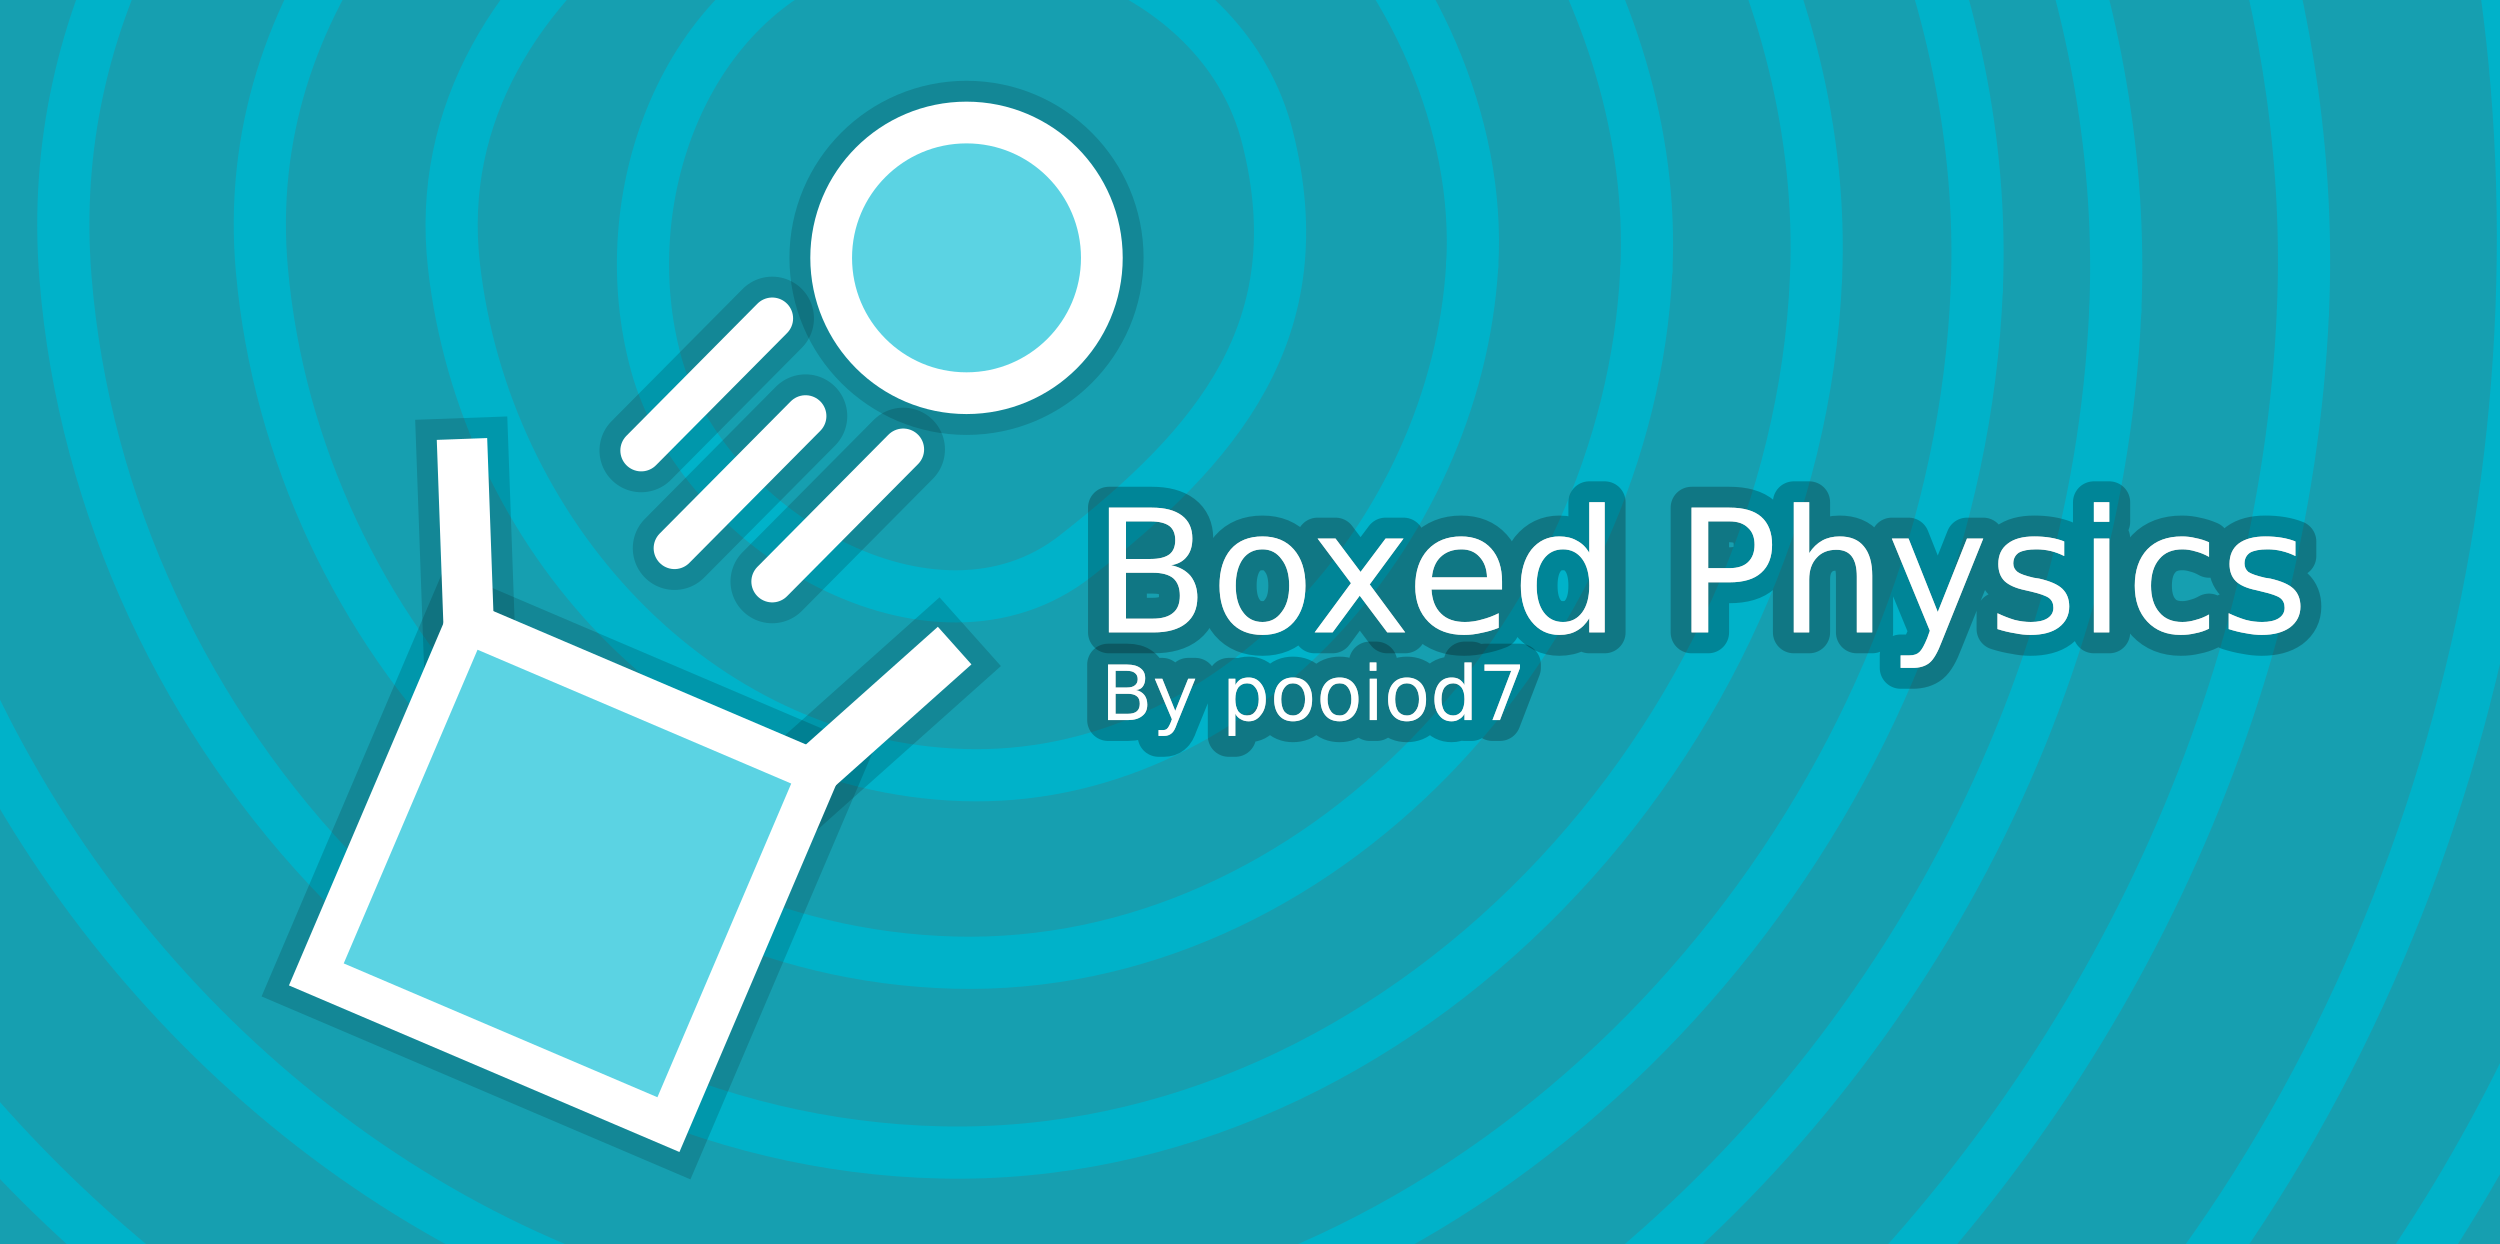
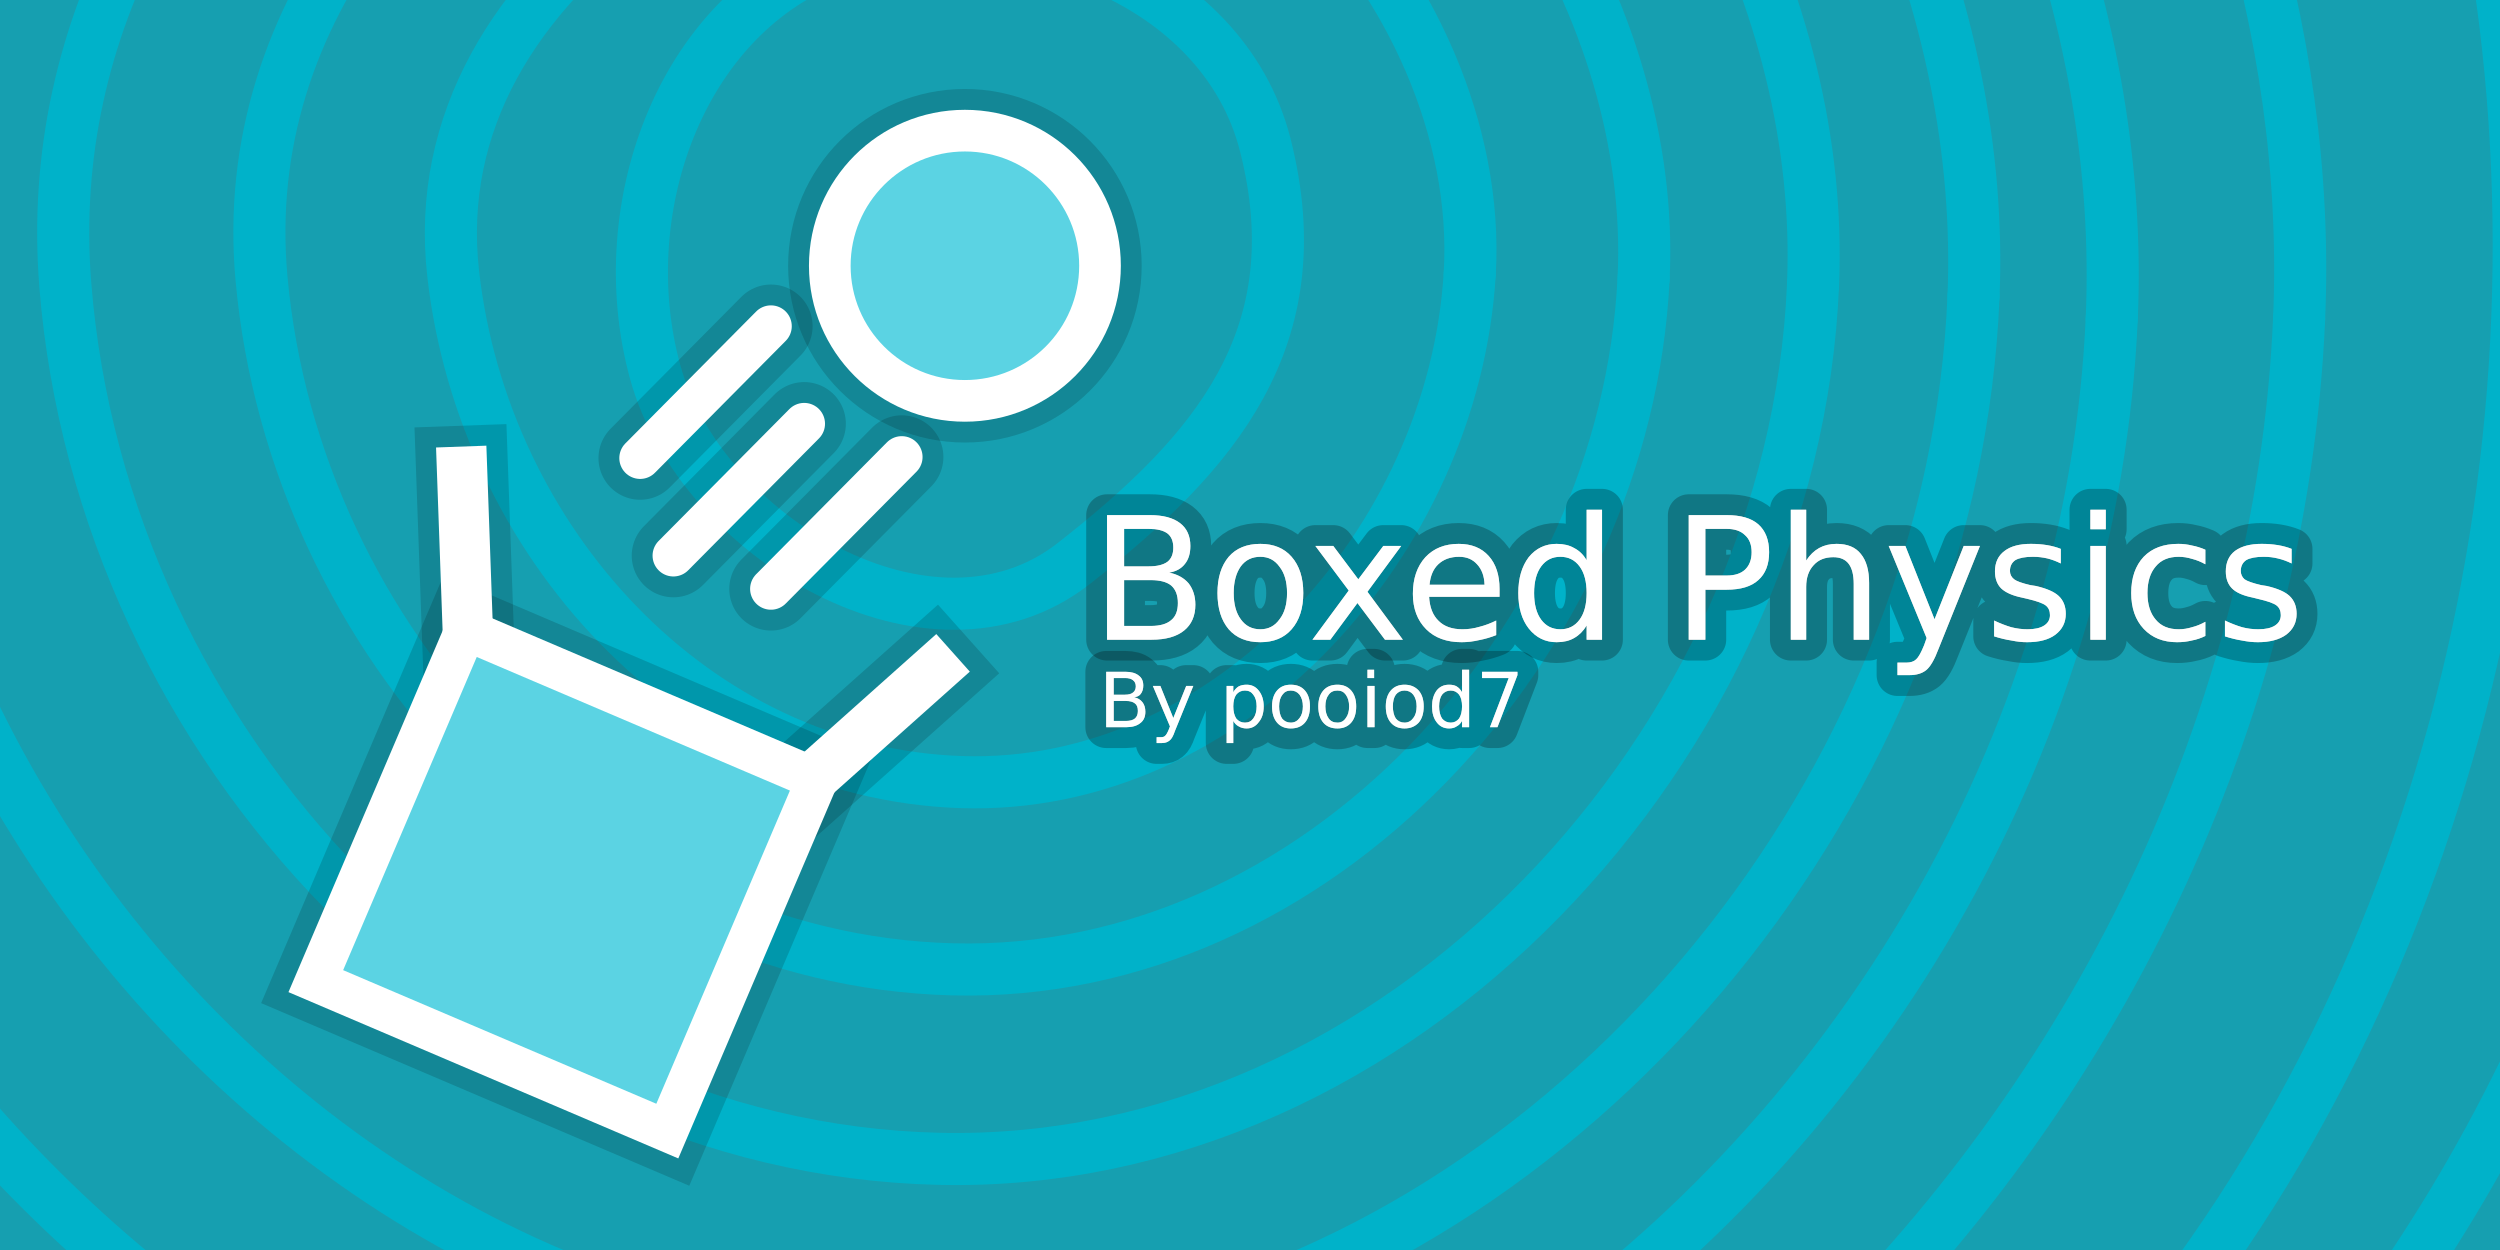
- <svg xmlns="http://www.w3.org/2000/svg" version="1.1" viewBox="16 40 599 298" width="599" height="298">
+ <svg xmlns="http://www.w3.org/2000/svg" version="1.1" viewBox="16 38 600 300" width="600" height="300">
  <g transform="translate(-4.35297,8.3288)">
    <g data-paper-data="{&quot;isPaintingLayer&quot;:true}" fill-rule="nonzero" stroke-miterlimit="10" stroke-dasharray="" stroke-dashoffset="0" style="mix-blend-mode: normal">
-       <path d="M20,330v-300h600v300z" fill="#169fb0" stroke="none" stroke-width="1" stroke-linecap="butt" stroke-linejoin="miter" />
+       <path d="M576.898,325.178l-4.2,-2.6l0.6,-0.8l3.5,0.7l-2.2,-2.9l0.5,-0.8l4.2,2.6l-0.4,0.5l-3.6,-2.2l2.2,2.8l-0.4,0.6l-3.5,-0.7l3.7,2.2zM579.498,317.379l-0.3,0.5c-0.267,0.467 -0.4,0.8 -0.4,1c0,0.2 0.133,0.367 0.4,0.5c0.133,0.133 0.3,0.167 0.5,0.1c0.2,-0.067 0.367,-0.2 0.5,-0.4c0.133,-0.267 0.167,-0.533 0.1,-0.8c-0.067,-0.333 -0.267,-0.6 -0.6,-0.8zM579.598,316.779l1.8,1.1l-0.4,0.5l-0.4,-0.3c0.067,0.2 0.1,0.433 0.1,0.7c0,0.2 -0.1,0.433 -0.3,0.7c-0.2,0.333 -0.433,0.533 -0.7,0.6c-0.333,0.067 -0.633,0 -0.9,-0.2c-0.333,-0.2 -0.533,-0.467 -0.6,-0.8c0,-0.333 0.133,-0.733 0.4,-1.2l0.5,-0.7l-0.1,-0.1c-0.2,-0.133 -0.433,-0.167 -0.7,-0.1c-0.2,0.067 -0.4,0.233 -0.6,0.5c-0.133,0.2 -0.2,0.4 -0.2,0.6c-0.067,0.2 -0.133,0.4 -0.2,0.6l-0.4,-0.3c0,-0.2 0.033,-0.4 0.1,-0.6c0.133,-0.2 0.233,-0.4 0.3,-0.6c0.267,-0.467 0.6,-0.733 1,-0.8c0.4,-0.067 0.833,0.067 1.3,0.4zM580.598,313.078l-1.6,-1.1l0.3,-0.5l4.3,2.7l-0.3,0.6l-0.5,-0.3c0.133,0.2 0.2,0.4 0.2,0.6c0,0.267 -0.067,0.5 -0.2,0.7c-0.267,0.4 -0.633,0.6 -1.1,0.6c-0.4,0.067 -0.867,-0.033 -1.4,-0.3c-0.467,-0.333 -0.8,-0.7 -1,-1.1c-0.133,-0.467 -0.067,-0.867 0.2,-1.2c0.133,-0.267 0.3,-0.433 0.5,-0.5c0.2,-0.133 0.4,-0.2 0.6,-0.2zM580.598,315.479c0.4,0.267 0.767,0.4 1.1,0.4c0.267,-0.067 0.5,-0.233 0.7,-0.5c0.2,-0.267 0.233,-0.533 0.1,-0.8c-0.133,-0.333 -0.4,-0.6 -0.8,-0.8c-0.333,-0.267 -0.667,-0.367 -1,-0.3c-0.333,0 -0.567,0.133 -0.7,0.4c-0.2,0.267 -0.233,0.533 -0.1,0.8c0.133,0.333 0.367,0.6 0.7,0.8zM584.298,309.479l0.2,0.1l-1.5,2.4c0.4,0.2 0.733,0.267 1,0.2c0.333,-0.133 0.6,-0.367 0.8,-0.7c0.133,-0.2 0.233,-0.4 0.3,-0.6c0.067,-0.2 0.1,-0.433 0.1,-0.7l0.5,0.3c0,0.267 -0.067,0.5 -0.2,0.7c-0.067,0.2 -0.167,0.4 -0.3,0.6c-0.267,0.533 -0.633,0.867 -1.1,1c-0.533,0.067 -1.033,-0.033 -1.5,-0.3c-0.533,-0.333 -0.867,-0.733 -1,-1.2c-0.067,-0.467 0.033,-0.933 0.3,-1.4c0.267,-0.4 0.6,-0.667 1,-0.8c0.467,-0.067 0.933,0.067 1.4,0.4zM582.598,311.678l1.2,-1.8c-0.267,-0.2 -0.533,-0.267 -0.8,-0.2c-0.267,0.067 -0.5,0.2 -0.7,0.4c-0.133,0.333 -0.2,0.633 -0.2,0.9c0.067,0.267 0.233,0.5 0.5,0.7zM587.898,307.279l-3.6,-1.1l0.3,-0.5l2.8,0.9l-2,-2.2l0.4,-0.6l2.8,0.9l-2,-2.2l0.3,-0.5l2.6,2.8l-0.4,0.6l-2.9,-0.9l2.1,2.2zM590.498,303.178l-3.1,-2l0.3,-0.5l3.1,2zM586.798,300.879l-0.6,-0.4l0.3,-0.6l0.6,0.4zM587.498,299.178l0.3,-0.5l0.9,0.5l0.7,-1.1l0.4,0.3l-0.7,1.1l1.7,1c0.267,0.133 0.467,0.2 0.6,0.2c0.067,0 0.167,-0.1 0.3,-0.3l0.4,-0.6l0.4,0.3l-0.3,0.5c-0.267,0.4 -0.533,0.633 -0.8,0.7c-0.2,0.067 -0.5,-0.033 -0.9,-0.3l-1.7,-1l-0.2,0.3l-0.4,-0.2l0.2,-0.4zM592.598,295.678l1.9,1.2l-0.3,0.5l-1.9,-1.2c-0.267,-0.2 -0.5,-0.267 -0.7,-0.2c-0.267,0 -0.467,0.133 -0.6,0.4c-0.133,0.267 -0.167,0.533 -0.1,0.8c0.067,0.267 0.267,0.5 0.6,0.7l1.7,1.1l-0.3,0.5l-4.3,-2.7l0.3,-0.5l1.7,1c-0.133,-0.2 -0.2,-0.433 -0.2,-0.7c0,-0.2 0.067,-0.4 0.2,-0.6c0.267,-0.4 0.567,-0.6 0.9,-0.6c0.333,-0.067 0.7,0.033 1.1,0.3zM593.398,290.379l-0.4,0.7l1.5,1l0.5,-0.7c0.133,-0.267 0.167,-0.5 0.1,-0.7c0,-0.267 -0.133,-0.467 -0.4,-0.6c-0.267,-0.133 -0.5,-0.167 -0.7,-0.1c-0.2,0 -0.4,0.133 -0.6,0.4zM596.298,293.979l-4.1,-2.6l0.7,-1.3c0.333,-0.467 0.667,-0.733 1,-0.8c0.4,-0.133 0.8,-0.067 1.2,0.2c0.4,0.267 0.633,0.567 0.7,0.9c0.067,0.4 -0.067,0.833 -0.4,1.3l-0.4,0.7l1.7,1.1zM598.298,286.979l0.2,0.2l-1.5,2.3c0.4,0.2 0.733,0.267 1,0.2c0.333,-0.067 0.6,-0.267 0.8,-0.6c0.133,-0.2 0.233,-0.4 0.3,-0.6c0.067,-0.267 0.1,-0.5 0.1,-0.7l0.5,0.3c0,0.2 -0.067,0.433 -0.2,0.7c-0.067,0.2 -0.167,0.4 -0.3,0.6c-0.267,0.467 -0.633,0.767 -1.1,0.9c-0.533,0.133 -1.033,0.033 -1.5,-0.3c-0.533,-0.333 -0.867,-0.733 -1,-1.2c-0.067,-0.467 0.033,-0.933 0.3,-1.4c0.267,-0.4 0.6,-0.633 1,-0.7c0.467,-0.067 0.933,0.033 1.4,0.3zM596.598,289.279l1.2,-1.9c-0.267,-0.133 -0.533,-0.2 -0.8,-0.2c-0.267,0.067 -0.5,0.233 -0.7,0.5c-0.133,0.267 -0.2,0.533 -0.2,0.8c0.067,0.267 0.233,0.533 0.5,0.8zM600.198,283.379l1.9,1.2l-0.3,0.5l-1.9,-1.1c-0.267,-0.2 -0.533,-0.3 -0.8,-0.3c-0.2,0.067 -0.367,0.2 -0.5,0.4c-0.2,0.267 -0.267,0.533 -0.2,0.8c0.133,0.267 0.333,0.5 0.6,0.7l1.8,1.1l-0.3,0.5l-3.2,-1.9l0.4,-0.5l0.4,0.3c-0.067,-0.267 -0.1,-0.5 -0.1,-0.7c0,-0.267 0.067,-0.5 0.2,-0.7c0.2,-0.333 0.5,-0.533 0.9,-0.6c0.333,-0.067 0.7,0.033 1.1,0.3zM602.398,280.479c-0.333,-0.2 -0.667,-0.3 -1,-0.3c-0.267,0.067 -0.5,0.233 -0.7,0.5c-0.2,0.267 -0.233,0.533 -0.1,0.8c0.133,0.267 0.367,0.533 0.7,0.8c0.4,0.2 0.733,0.3 1,0.3c0.333,0 0.567,-0.167 0.7,-0.5c0.2,-0.267 0.233,-0.533 0.1,-0.8c-0.067,-0.267 -0.3,-0.533 -0.7,-0.8zM601.198,279.078l2.7,1.7c0.533,0.333 0.867,0.7 1,1.1c0.133,0.4 0.033,0.833 -0.3,1.3c-0.067,0.2 -0.167,0.367 -0.3,0.5c-0.133,0.133 -0.3,0.267 -0.5,0.4l-0.5,-0.3c0.2,-0.133 0.367,-0.267 0.5,-0.4c0.133,-0.067 0.233,-0.2 0.3,-0.4c0.267,-0.333 0.367,-0.633 0.3,-0.9c-0.133,-0.267 -0.367,-0.5 -0.7,-0.7l-0.2,-0.2c0.067,0.2 0.1,0.433 0.1,0.7c0,0.2 -0.067,0.4 -0.2,0.6c-0.267,0.4 -0.6,0.633 -1,0.7c-0.467,0.067 -0.933,-0.067 -1.4,-0.4c-0.467,-0.267 -0.8,-0.633 -1,-1.1c-0.133,-0.4 -0.067,-0.8 0.2,-1.2c0.133,-0.2 0.3,-0.367 0.5,-0.5c0.2,-0.067 0.433,-0.1 0.7,-0.1l-0.5,-0.3zM604.998,279.979l-3.2,-2l0.4,-0.5l3.1,2zM601.298,277.678l-0.7,-0.4l0.4,-0.6l0.6,0.5zM605.698,274.578l1.9,1.2l-0.3,0.5l-1.9,-1.2c-0.267,-0.2 -0.5,-0.267 -0.7,-0.2c-0.267,0 -0.467,0.133 -0.6,0.4c-0.133,0.267 -0.167,0.533 -0.1,0.8c0.067,0.267 0.233,0.5 0.5,0.7l1.8,1.1l-0.3,0.5l-3.1,-2l0.3,-0.5l0.5,0.3c-0.133,-0.2 -0.2,-0.433 -0.2,-0.7c0,-0.2 0.067,-0.4 0.2,-0.6c0.267,-0.4 0.567,-0.6 0.9,-0.6c0.333,-0.067 0.7,0.033 1.1,0.3zM607.298,270.678c-0.2,-0.267 -0.3,-0.5 -0.3,-0.7c0,-0.267 0.1,-0.533 0.3,-0.8c0.2,-0.333 0.467,-0.5 0.8,-0.5c0.333,-0.067 0.7,0.033 1.1,0.3l1.9,1.2l-0.3,0.5l-1.9,-1.1c-0.267,-0.2 -0.533,-0.3 -0.8,-0.3c-0.2,0 -0.367,0.1 -0.5,0.3c-0.133,0.267 -0.167,0.533 -0.1,0.8c0.067,0.267 0.267,0.5 0.6,0.7l1.7,1.1l-0.3,0.5l-1.9,-1.1c-0.267,-0.2 -0.5,-0.3 -0.7,-0.3c-0.2,0 -0.367,0.133 -0.5,0.4c-0.2,0.267 -0.267,0.533 -0.2,0.8c0.067,0.267 0.267,0.467 0.6,0.6l1.8,1.1l-0.4,0.6l-3.1,-2l0.3,-0.5l0.5,0.3c-0.067,-0.267 -0.1,-0.5 -0.1,-0.7c0,-0.2 0.067,-0.433 0.2,-0.7c0.133,-0.2 0.3,-0.333 0.5,-0.4c0.267,-0.133 0.533,-0.167 0.8,-0.1zM609.698,266.178c-0.133,0.333 -0.167,0.633 -0.1,0.9c0.133,0.267 0.4,0.533 0.8,0.8c0.333,0.2 0.667,0.3 1,0.3c0.333,0 0.567,-0.167 0.7,-0.5c0.2,-0.267 0.233,-0.533 0.1,-0.8c-0.133,-0.267 -0.367,-0.533 -0.7,-0.8c-0.4,-0.2 -0.733,-0.3 -1,-0.3c-0.333,0 -0.6,0.133 -0.8,0.4zM609.298,265.979c0.267,-0.467 0.633,-0.733 1.1,-0.8c0.467,-0.067 0.933,0.067 1.4,0.4c0.533,0.267 0.867,0.633 1,1.1c0.133,0.4 0.067,0.833 -0.2,1.3c-0.333,0.467 -0.7,0.733 -1.1,0.8c-0.467,0.067 -0.967,-0.067 -1.5,-0.4c-0.467,-0.333 -0.767,-0.7 -0.9,-1.1c-0.133,-0.467 -0.067,-0.9 0.2,-1.3zM612.498,261.979l-1.6,-1.1l0.3,-0.5l4.3,2.7l-0.3,0.5l-0.5,-0.3c0.133,0.267 0.2,0.5 0.2,0.7c0,0.2 -0.067,0.433 -0.2,0.7c-0.267,0.333 -0.633,0.533 -1.1,0.6c-0.4,0.067 -0.867,-0.067 -1.4,-0.4c-0.467,-0.267 -0.8,-0.633 -1,-1.1c-0.133,-0.4 -0.067,-0.8 0.2,-1.2c0.133,-0.2 0.3,-0.367 0.5,-0.5c0.2,-0.067 0.4,-0.1 0.6,-0.1zM612.498,264.379c0.4,0.267 0.767,0.367 1.1,0.3c0.267,0 0.5,-0.133 0.7,-0.4c0.2,-0.267 0.233,-0.567 0.1,-0.9c-0.133,-0.267 -0.4,-0.5 -0.8,-0.7c-0.333,-0.267 -0.667,-0.4 -1,-0.4c-0.333,0.067 -0.567,0.233 -0.7,0.5c-0.2,0.267 -0.233,0.533 -0.1,0.8c0.133,0.333 0.367,0.6 0.7,0.8z" fill="#00abc1" stroke="none" stroke-width="1" stroke-linecap="butt" stroke-linejoin="miter" />
+       <path d="M20,330v-300h600v300z" fill="#169fb0" stroke="#169fb0" stroke-width="5" stroke-linecap="butt" stroke-linejoin="miter" />
      <path d="M616.944,5.684c24.044,123.875 -7.289,258.313 -86.784,352.159" data-paper-data="{&quot;index&quot;:null}" fill="none" stroke="#00b2c9" stroke-width="12.5" stroke-linecap="round" stroke-linejoin="miter" />
      <path d="M625.864,287.329c-10.388,21.289 -22.624,41.496 -36.464,60.502" data-paper-data="{&quot;index&quot;:null}" fill="none" stroke="#00b2c9" stroke-width="12.5" stroke-linecap="round" stroke-linejoin="miter" />
      <path d="M527.17,106.09c-4.289,98.094 -58.518,191.499 -136.932,246.67" fill="none" stroke="#00b2c9" stroke-width="12.5" stroke-linecap="round" stroke-linejoin="miter" />
      <path d="M52.027,335.115c-14.943,-12.385 -28.811,-26.164 -41.424,-41.098" fill="none" stroke="#00b2c9" stroke-width="12.5" stroke-linecap="round" stroke-linejoin="miter" />
      <path d="M509.438,-0.141c12.806,34.304 19.294,70.504 17.733,106.231" fill="none" stroke="#00b2c9" stroke-width="12.5" stroke-linecap="round" stroke-linejoin="miter" />
      <path d="M493.999,100.74c-4.586,112.849 -87.289,218.261 -193.407,246.362" fill="none" stroke="#00b2c9" stroke-width="12.5" stroke-linecap="round" stroke-linejoin="miter" />
      <path d="M203.163,350.506c-84.362,-15.588 -155.428,-76.537 -191.555,-155.018" fill="none" stroke="#00b2c9" stroke-width="12.5" stroke-linecap="round" stroke-linejoin="miter" />
      <path d="M473.68,-2.079c14.233,32.738 21.735,67.992 20.319,102.818" fill="none" stroke="#00b2c9" stroke-width="12.5" stroke-linecap="round" stroke-linejoin="miter" />
      <path d="M455.479,98.064c-4.672,110.382 -99.344,212.26 -209.726,209.726c-110.382,-2.535 -200.94,-99.344 -209.726,-209.725c-2.495,-31.352 4.441,-60.45 18.182,-86.432" fill="none" stroke="#00b2c9" stroke-width="12.5" stroke-linecap="round" stroke-linejoin="miter" />
      <path d="M431.61,-2c16.347,31.168 25.314,65.897 23.868,100.064" fill="none" stroke="#00b2c9" stroke-width="12.5" stroke-linecap="round" stroke-linejoin="miter" />
      <path d="M414.817,96.459c-4.197,87.292 -78.563,168.131 -165.854,165.854c-87.292,-2.277 -157.963,-78.563 -165.854,-165.854c-2.921,-32.308 7.083,-61.342 25.27,-85.868" fill="none" stroke="#00b2c9" stroke-width="12.5" stroke-linecap="round" stroke-linejoin="miter" />
      <path d="M387.96,2.794c18.067,28.213 28.41,61.38 26.858,93.665" fill="none" stroke="#00b2c9" stroke-width="12.5" stroke-linecap="round" stroke-linejoin="miter" />
      <path d="M373.086,95.389c-3.864,64.202 -57.782,124.079 -121.983,121.983c-64.202,-2.096 -114.717,-57.782 -121.983,-121.983c-4.155,-36.715 15.339,-66.76 44.8,-88.37" fill="none" stroke="#00b2c9" stroke-width="12.5" stroke-linecap="round" stroke-linejoin="miter" />
      <path d="M333.431,0.862c25.364,24.383 41.702,60.516 39.655,94.527" fill="none" stroke="#00b2c9" stroke-width="12.5" stroke-linecap="round" stroke-linejoin="miter" />
      <path d="M177.589,118.923c-10.925,-39.798 6.803,-87.946 46.024,-100.423c39.222,-12.476 90.196,5.629 100.423,46.024c11.689,46.171 -12.04,73.846 -46.024,100.423c-33.984,26.576 -89.497,-6.227 -100.423,-46.024" fill="none" stroke="#00b2c9" stroke-width="12.5" stroke-linecap="round" stroke-linejoin="miter" />
      <path d="M572.136,106.271c-4.171,95.408 -49.386,186.962 -117.759,251.367" data-paper-data="{&quot;index&quot;:null}" fill="none" stroke="#00b2c9" stroke-width="12.5" stroke-linecap="round" stroke-linejoin="miter" />
      <path d="M558.044,2.493c10.512,33.884 15.611,69.026 14.091,103.778" data-paper-data="{&quot;index&quot;:null}" fill="none" stroke="#00b2c9" stroke-width="12.5" stroke-linecap="round" stroke-linejoin="miter" />
      <path d="M190.225,237.477l54.437,-48.572l1.388,1.555l-54.437,48.572z" data-paper-data="{&quot;index&quot;:null}" fill="#5bd3e3" stroke-opacity="0.149" stroke="#000000" stroke-width="20" stroke-linecap="butt" stroke-linejoin="miter" />
      <path d="M132.792,214.792l-2.612,-72.909l2.083,-0.075l2.612,72.909z" fill="#5bd3e3" stroke-opacity="0.149" stroke="#000000" stroke-width="20" stroke-linecap="butt" stroke-linejoin="miter" />
      <path d="M96.146,265.145l35.989,-84.36l84.36,35.989l-35.989,84.36z" fill="#5bd3e3" stroke-opacity="0.149" stroke="#000000" stroke-width="20" stroke-linecap="butt" stroke-linejoin="miter" />
      <path d="M190.225,237.477l54.437,-48.572l1.388,1.555l-54.437,48.572z" data-paper-data="{&quot;index&quot;:null}" fill="#5bd3e3" stroke="#ffffff" stroke-width="10" stroke-linecap="butt" stroke-linejoin="miter" />
      <path d="M132.792,214.792l-2.612,-72.909l2.083,-0.075l2.612,72.909z" fill="#5bd3e3" stroke="#ffffff" stroke-width="10" stroke-linecap="butt" stroke-linejoin="miter" />
      <path d="M96.146,265.145l35.989,-84.36l84.36,35.989l-35.989,84.36z" fill="#5bd3e3" stroke="#ffffff" stroke-width="10" stroke-linecap="butt" stroke-linejoin="miter" />
      <path d="M284.356,93.453c0,17.909 -14.518,32.427 -32.427,32.427c-17.909,0 -32.427,-14.518 -32.427,-32.427c0,-17.909 14.518,-32.427 32.427,-32.427c17.909,0 32.427,14.518 32.427,32.427z" data-paper-data="{&quot;index&quot;:null}" fill="#5bd3e3" stroke-opacity="0.149" stroke="#000000" stroke-width="20" stroke-linecap="butt" stroke-linejoin="miter" />
      <path d="M205.378,171.005l31.39,-31.656" data-paper-data="{&quot;index&quot;:null}" fill="#00ffff" stroke-opacity="0.149" stroke="#000000" stroke-width="20" stroke-linecap="round" stroke-linejoin="miter" />
      <path d="M213.358,131.368l-31.39,31.656" data-paper-data="{&quot;index&quot;:null}" fill="#00ffff" stroke-opacity="0.149" stroke="#000000" stroke-width="20" stroke-linecap="round" stroke-linejoin="miter" />
      <path d="M205.378,107.958l-31.39,31.656" data-paper-data="{&quot;index&quot;:null}" fill="#00ffff" stroke-opacity="0.149" stroke="#000000" stroke-width="20" stroke-linecap="round" stroke-linejoin="miter" />
      <path d="M284.356,93.453c0,17.909 -14.518,32.427 -32.427,32.427c-17.909,0 -32.427,-14.518 -32.427,-32.427c0,-17.909 14.518,-32.427 32.427,-32.427c17.909,0 32.427,14.518 32.427,32.427z" data-paper-data="{&quot;index&quot;:null}" fill="#5bd3e3" stroke="#ffffff" stroke-width="10" stroke-linecap="butt" stroke-linejoin="miter" />
      <path d="M205.378,171.005l31.39,-31.656" data-paper-data="{&quot;index&quot;:null}" fill="#00ffff" stroke="#ffffff" stroke-width="10" stroke-linecap="round" stroke-linejoin="miter" />
      <path d="M213.358,131.368l-31.39,31.656" data-paper-data="{&quot;index&quot;:null}" fill="#00ffff" stroke="#ffffff" stroke-width="10" stroke-linecap="round" stroke-linejoin="miter" />
      <path d="M205.378,107.958l-31.39,31.656" data-paper-data="{&quot;index&quot;:null}" fill="#00ffff" stroke="#ffffff" stroke-width="10" stroke-linecap="round" stroke-linejoin="miter" />
      <path d="M290.542,197.9h-2.9v4.8h2.9c1,0 1.733,-0.2 2.2,-0.6c0.467,-0.4 0.7,-1 0.7,-1.8c0,-0.867 -0.233,-1.467 -0.7,-1.8c-0.467,-0.4 -1.2,-0.6 -2.2,-0.6zM290.342,192.4h-2.7v4h2.7c0.867,0 1.5,-0.167 1.9,-0.5c0.467,-0.333 0.7,-0.833 0.7,-1.5c0,-0.667 -0.233,-1.167 -0.7,-1.5c-0.4,-0.333 -1.033,-0.5 -1.9,-0.5zM285.842,204.2v-13.3h4.6c1.4,0 2.467,0.3 3.2,0.9c0.733,0.533 1.1,1.333 1.1,2.4c0,0.8 -0.2,1.467 -0.6,2c-0.333,0.467 -0.867,0.733 -1.6,0.8c0.867,0.2 1.533,0.6 2,1.2c0.467,0.6 0.7,1.367 0.7,2.3c0,1.2 -0.4,2.1 -1.2,2.7c-0.8,0.667 -1.933,1 -3.4,1zM306.742,194.3l-4.4,10.8c-0.4,1.2 -0.833,1.967 -1.3,2.3c-0.467,0.4 -1.067,0.6 -1.8,0.6h-1.3v-1.4h1c0.467,0 0.8,-0.1 1,-0.3c0.267,-0.2 0.567,-0.7 0.9,-1.5l0.3,-0.8l-4.1,-9.7h1.8l3.1,7.7l3.1,-7.7zM316.342,202.7v5.3h-1.6v-13.7h1.6v1.5c0.333,-0.6 0.767,-1.067 1.3,-1.4c0.533,-0.267 1.167,-0.4 1.9,-0.4c1.2,0 2.167,0.467 2.9,1.4c0.8,1 1.2,2.267 1.2,3.8c0,1.6 -0.4,2.867 -1.2,3.8c-0.733,1 -1.7,1.5 -2.9,1.5c-0.733,0 -1.367,-0.167 -1.9,-0.5c-0.533,-0.267 -0.967,-0.7 -1.3,-1.3zM321.942,199.2c0,-1.2 -0.267,-2.133 -0.8,-2.8c-0.467,-0.667 -1.133,-1 -2,-1c-0.867,0 -1.567,0.333 -2.1,1c-0.467,0.667 -0.7,1.6 -0.7,2.8c0,1.2 0.233,2.167 0.7,2.9c0.533,0.667 1.233,1 2.1,1c0.867,0 1.533,-0.333 2,-1c0.533,-0.733 0.8,-1.7 0.8,-2.9zM330.142,195.4c-0.867,0 -1.533,0.333 -2,1c-0.533,0.667 -0.8,1.6 -0.8,2.8c0,1.2 0.233,2.167 0.7,2.9c0.533,0.667 1.233,1 2.1,1c0.867,0 1.567,-0.367 2.1,-1.1c0.533,-0.667 0.8,-1.6 0.8,-2.8c0,-1.133 -0.267,-2.067 -0.8,-2.8c-0.533,-0.667 -1.233,-1 -2.1,-1zM330.142,194c1.467,0 2.6,0.467 3.4,1.4c0.8,0.933 1.2,2.2 1.2,3.8c0,1.667 -0.4,2.967 -1.2,3.9c-0.8,0.933 -1.933,1.4 -3.4,1.4c-1.4,0 -2.5,-0.467 -3.3,-1.4c-0.8,-0.933 -1.2,-2.233 -1.2,-3.9c0,-1.6 0.4,-2.867 1.2,-3.8c0.8,-0.933 1.9,-1.4 3.3,-1.4zM341.342,195.4c-0.933,0 -1.633,0.333 -2.1,1c-0.533,0.667 -0.8,1.6 -0.8,2.8c0,1.2 0.267,2.167 0.8,2.9c0.467,0.667 1.167,1 2.1,1c0.867,0 1.533,-0.367 2,-1.1c0.533,-0.667 0.8,-1.6 0.8,-2.8c0,-1.133 -0.267,-2.067 -0.8,-2.8c-0.467,-0.667 -1.133,-1 -2,-1zM341.342,194c1.4,0 2.5,0.467 3.3,1.4c0.8,0.933 1.2,2.2 1.2,3.8c0,1.667 -0.4,2.967 -1.2,3.9c-0.8,0.933 -1.9,1.4 -3.3,1.4c-1.467,0 -2.6,-0.467 -3.4,-1.4c-0.8,-0.933 -1.2,-2.233 -1.2,-3.9c0,-1.6 0.4,-2.867 1.2,-3.8c0.8,-0.933 1.933,-1.4 3.4,-1.4zM348.542,204.2v-9.9h1.7v9.9zM348.542,192.4v-2h1.6v2zM357.442,195.4c-0.867,0 -1.567,0.333 -2.1,1c-0.467,0.667 -0.7,1.6 -0.7,2.8c0,1.2 0.233,2.167 0.7,2.9c0.533,0.667 1.233,1 2.1,1c0.867,0 1.567,-0.367 2.1,-1.1c0.533,-0.667 0.8,-1.6 0.8,-2.8c0,-1.133 -0.267,-2.067 -0.8,-2.8c-0.533,-0.667 -1.233,-1 -2.1,-1zM357.442,194c1.4,0 2.533,0.467 3.4,1.4c0.8,0.933 1.2,2.2 1.2,3.8c0,1.667 -0.4,2.967 -1.2,3.9c-0.867,0.933 -2,1.4 -3.4,1.4c-1.4,0 -2.5,-0.467 -3.3,-1.4c-0.8,-0.933 -1.2,-2.233 -1.2,-3.9c0,-1.6 0.4,-2.867 1.2,-3.8c0.8,-0.933 1.9,-1.4 3.3,-1.4zM371.242,195.8v-5.4h1.7v13.8h-1.7v-1.5c-0.333,0.6 -0.767,1.033 -1.3,1.3c-0.467,0.333 -1.067,0.5 -1.8,0.5c-1.267,0 -2.267,-0.5 -3,-1.5c-0.733,-0.933 -1.1,-2.2 -1.1,-3.8c0,-1.533 0.367,-2.8 1.1,-3.8c0.733,-0.933 1.733,-1.4 3,-1.4c0.733,0 1.333,0.133 1.8,0.4c0.533,0.333 0.967,0.8 1.3,1.4zM365.742,199.2c0,1.2 0.233,2.167 0.7,2.9c0.533,0.667 1.233,1 2.1,1c0.8,0 1.467,-0.333 2,-1c0.467,-0.733 0.7,-1.7 0.7,-2.9c0,-1.2 -0.233,-2.133 -0.7,-2.8c-0.533,-0.667 -1.2,-1 -2,-1c-0.867,0 -1.567,0.333 -2.1,1c-0.467,0.667 -0.7,1.6 -0.7,2.8zM376.042,192.4v-1.5h8.5v0.8l-4.8,12.5h-1.8l4.5,-11.8z" fill="#ffffff" stroke-opacity="0.251" stroke="#000000" stroke-width="10" stroke-linecap="butt" stroke-linejoin="round" />
      <path d="M296.542,168.9h-6.4v11h6.4c2.2,0 3.833,-0.467 4.9,-1.4c1.067,-0.867 1.6,-2.233 1.6,-4.1c0,-1.867 -0.533,-3.267 -1.6,-4.2c-1.067,-0.867 -2.7,-1.3 -4.9,-1.3zM296.042,156.6h-5.9v9h5.9c2,0 3.5,-0.367 4.5,-1.1c0.933,-0.733 1.4,-1.867 1.4,-3.4c0,-1.533 -0.467,-2.667 -1.4,-3.4c-1,-0.733 -2.5,-1.1 -4.5,-1.1zM286.042,183.2v-29.9h10.3c3.133,0 5.533,0.633 7.2,1.9c1.667,1.267 2.5,3.1 2.5,5.5c0,1.8 -0.433,3.233 -1.3,4.3c-0.867,1.133 -2.133,1.833 -3.8,2.1c2,0.4 3.567,1.267 4.7,2.6c1.067,1.4 1.6,3.1 1.6,5.1c0,2.667 -0.9,4.733 -2.7,6.2c-1.8,1.467 -4.4,2.2 -7.8,2.2zM322.842,163.3c-2,0 -3.567,0.767 -4.7,2.3c-1.133,1.6 -1.7,3.733 -1.7,6.4c0,2.667 0.567,4.767 1.7,6.3c1.133,1.6 2.7,2.4 4.7,2.4c1.933,0 3.467,-0.8 4.6,-2.4c1.2,-1.533 1.8,-3.633 1.8,-6.3c0,-2.667 -0.6,-4.767 -1.8,-6.3c-1.133,-1.6 -2.667,-2.4 -4.6,-2.4zM322.842,160.2c3.2,0 5.7,1.033 7.5,3.1c1.867,2.133 2.8,5.033 2.8,8.7c0,3.667 -0.933,6.567 -2.8,8.7c-1.8,2.067 -4.3,3.1 -7.5,3.1c-3.267,0 -5.8,-1.033 -7.6,-3.1c-1.8,-2.133 -2.7,-5.033 -2.7,-8.7c0,-3.667 0.9,-6.567 2.7,-8.7c1.8,-2.067 4.333,-3.1 7.6,-3.1zM352.342,160.7h4.3l-8.1,11l8.5,11.5h-4.3l-6.6,-8.8l-6.5,8.8h-4.3l8.7,-11.8l-8,-10.7h4.3l6,8zM380.242,171v1.9h-16.9c0.133,2.533 0.9,4.467 2.3,5.8c1.333,1.333 3.233,2 5.7,2c1.4,0 2.767,-0.2 4.1,-0.6c1.333,-0.333 2.667,-0.833 4,-1.5v3.5c-1.333,0.533 -2.7,0.933 -4.1,1.2c-1.4,0.333 -2.8,0.5 -4.2,0.5c-3.6,0 -6.433,-1.033 -8.5,-3.1c-2.133,-2.133 -3.2,-4.967 -3.2,-8.5c0,-3.667 1,-6.6 3,-8.8c2,-2.133 4.667,-3.2 8,-3.2c3.067,0 5.467,0.967 7.2,2.9c1.733,1.933 2.6,4.567 2.6,7.9zM363.442,170h13.2c-0.067,-2.067 -0.667,-3.7 -1.8,-4.9c-1.067,-1.2 -2.5,-1.8 -4.3,-1.8c-2.067,0 -3.733,0.6 -5,1.8c-1.2,1.133 -1.9,2.767 -2.1,4.9zM401.142,164.1v-12.1h3.7v31.2h-3.7v-3.4c-0.8,1.333 -1.8,2.333 -3,3c-1.133,0.667 -2.533,1 -4.2,1c-2.733,0 -4.967,-1.1 -6.7,-3.3c-1.667,-2.133 -2.5,-4.967 -2.5,-8.5c0,-3.533 0.833,-6.4 2.5,-8.6c1.733,-2.133 3.967,-3.2 6.7,-3.2c1.667,0 3.067,0.333 4.2,1c1.2,0.6 2.2,1.567 3,2.9zM388.542,172c0,2.733 0.567,4.867 1.7,6.4c1.133,1.533 2.667,2.3 4.6,2.3c1.933,0 3.467,-0.767 4.6,-2.3c1.133,-1.533 1.7,-3.667 1.7,-6.4c0,-2.733 -0.567,-4.867 -1.7,-6.4c-1.133,-1.533 -2.667,-2.3 -4.6,-2.3c-1.933,0 -3.467,0.767 -4.6,2.3c-1.133,1.533 -1.7,3.667 -1.7,6.4zM434.742,156.6h-5.1v11.2h5.1c1.933,0 3.4,-0.467 4.4,-1.4c1.067,-1 1.6,-2.4 1.6,-4.2c0,-1.8 -0.533,-3.167 -1.6,-4.1c-1,-1 -2.467,-1.5 -4.4,-1.5zM425.642,183.2v-29.9h9.1c3.4,0 5.933,0.733 7.6,2.2c1.733,1.533 2.6,3.767 2.6,6.7c0,2.933 -0.867,5.167 -2.6,6.7c-1.667,1.533 -4.2,2.3 -7.6,2.3h-5.1v12zM468.942,169.6v13.6h-3.7v-13.4c0,-2.133 -0.4,-3.733 -1.2,-4.8c-0.8,-1.067 -2.033,-1.6 -3.7,-1.6c-2,0 -3.567,0.633 -4.7,1.9c-1.2,1.267 -1.8,3 -1.8,5.2v12.7h-3.7v-31.2h3.7v12.2c0.867,-1.333 1.9,-2.333 3.1,-3c1.2,-0.667 2.6,-1 4.2,-1c2.6,0 4.533,0.8 5.8,2.4c1.333,1.6 2,3.933 2,7zM495.542,160.7l-9.9,24.6c-1,2.667 -2,4.4 -3,5.2c-1,0.8 -2.333,1.2 -4,1.2h-2.9v-3h2.1c1.067,0 1.867,-0.267 2.4,-0.8c0.533,-0.467 1.167,-1.6 1.9,-3.4l0.6,-1.7l-9.1,-22.1h4l7,17.6l7,-17.6zM514.942,161.4v3.5c-1.067,-0.533 -2.133,-0.933 -3.2,-1.2c-1.133,-0.267 -2.3,-0.4 -3.5,-0.4c-1.867,0 -3.267,0.267 -4.2,0.8c-0.867,0.6 -1.3,1.467 -1.3,2.6c0,0.8 0.333,1.467 1,2c0.6,0.467 1.9,0.933 3.9,1.4l1.3,0.2c2.6,0.6 4.433,1.4 5.5,2.4c1.133,1.067 1.7,2.5 1.7,4.3c0,2.067 -0.833,3.733 -2.5,5c-1.6,1.2 -3.867,1.8 -6.8,1.8c-1.2,0 -2.433,-0.133 -3.7,-0.4c-1.333,-0.2 -2.733,-0.533 -4.2,-1v-3.8c1.4,0.667 2.767,1.2 4.1,1.6c1.333,0.333 2.633,0.5 3.9,0.5c1.733,0 3.067,-0.3 4,-0.9c0.933,-0.6 1.4,-1.433 1.4,-2.5c0,-1 -0.333,-1.767 -1,-2.3c-0.667,-0.533 -2.133,-1.067 -4.4,-1.6l-1.3,-0.3c-2.267,-0.467 -3.933,-1.2 -5,-2.2c-1,-1 -1.5,-2.367 -1.5,-4.1c0,-2.133 0.767,-3.767 2.3,-4.9c1.467,-1.133 3.567,-1.7 6.3,-1.7c1.4,0 2.7,0.1 3.9,0.3c1.2,0.2 2.3,0.5 3.3,0.9zM522.042,183.2v-22.5h3.7v22.5zM522.042,156.7v-4.7h3.7v4.7zM549.642,161.6v3.5c-1.067,-0.6 -2.133,-1.033 -3.2,-1.3c-1.067,-0.333 -2.133,-0.5 -3.2,-0.5c-2.4,0 -4.233,0.767 -5.5,2.3c-1.333,1.533 -2,3.667 -2,6.4c0,2.733 0.667,4.867 2,6.4c1.267,1.533 3.1,2.3 5.5,2.3c1.067,0 2.133,-0.167 3.2,-0.5c1.067,-0.267 2.133,-0.7 3.2,-1.3v3.4c-1.067,0.533 -2.167,0.9 -3.3,1.1c-1.067,0.267 -2.233,0.4 -3.5,0.4c-3.333,0 -6,-1.067 -8,-3.2c-2,-2.133 -3,-5 -3,-8.6c0,-3.667 1,-6.567 3,-8.7c2,-2.067 4.767,-3.1 8.3,-3.1c1.133,0 2.233,0.133 3.3,0.4c1.067,0.2 2.133,0.533 3.2,1zM570.342,161.4v3.5c-1.067,-0.533 -2.167,-0.933 -3.3,-1.2c-1.067,-0.267 -2.2,-0.4 -3.4,-0.4c-1.867,0 -3.267,0.267 -4.2,0.8c-0.867,0.6 -1.3,1.467 -1.3,2.6c0,0.8 0.3,1.467 0.9,2c0.667,0.467 2,0.933 4,1.4l1.3,0.2c2.6,0.6 4.433,1.4 5.5,2.4c1.133,1.067 1.7,2.5 1.7,4.3c0,2.067 -0.833,3.733 -2.5,5c-1.667,1.2 -3.933,1.8 -6.8,1.8c-1.2,0 -2.467,-0.133 -3.8,-0.4c-1.267,-0.2 -2.633,-0.533 -4.1,-1v-3.8c1.4,0.667 2.767,1.2 4.1,1.6c1.267,0.333 2.567,0.5 3.9,0.5c1.733,0 3.067,-0.3 4,-0.9c0.933,-0.6 1.4,-1.433 1.4,-2.5c0,-1 -0.333,-1.767 -1,-2.3c-0.667,-0.533 -2.167,-1.067 -4.5,-1.6l-1.2,-0.3c-2.333,-0.467 -4,-1.2 -5,-2.2c-1,-1 -1.5,-2.367 -1.5,-4.1c0,-2.133 0.733,-3.767 2.2,-4.9c1.533,-1.133 3.667,-1.7 6.4,-1.7c1.4,0 2.7,0.1 3.9,0.3c1.2,0.2 2.3,0.5 3.3,0.9z" fill="#ffffff" stroke-opacity="0.251" stroke="#000000" stroke-width="10" stroke-linecap="butt" stroke-linejoin="round" />
      <path d="M296.542,168.9h-6.4v11h6.4c2.2,0 3.833,-0.467 4.9,-1.4c1.067,-0.867 1.6,-2.233 1.6,-4.1c0,-1.867 -0.533,-3.267 -1.6,-4.2c-1.067,-0.867 -2.7,-1.3 -4.9,-1.3zM296.042,156.6h-5.9v9h5.9c2,0 3.5,-0.367 4.5,-1.1c0.933,-0.733 1.4,-1.867 1.4,-3.4c0,-1.533 -0.467,-2.667 -1.4,-3.4c-1,-0.733 -2.5,-1.1 -4.5,-1.1zM286.042,183.2v-29.9h10.3c3.133,0 5.533,0.633 7.2,1.9c1.667,1.267 2.5,3.1 2.5,5.5c0,1.8 -0.433,3.233 -1.3,4.3c-0.867,1.133 -2.133,1.833 -3.8,2.1c2,0.4 3.567,1.267 4.7,2.6c1.067,1.4 1.6,3.1 1.6,5.1c0,2.667 -0.9,4.733 -2.7,6.2c-1.8,1.467 -4.4,2.2 -7.8,2.2zM322.842,163.3c-2,0 -3.567,0.767 -4.7,2.3c-1.133,1.6 -1.7,3.733 -1.7,6.4c0,2.667 0.567,4.767 1.7,6.3c1.133,1.6 2.7,2.4 4.7,2.4c1.933,0 3.467,-0.8 4.6,-2.4c1.2,-1.533 1.8,-3.633 1.8,-6.3c0,-2.667 -0.6,-4.767 -1.8,-6.3c-1.133,-1.6 -2.667,-2.4 -4.6,-2.4zM322.842,160.2c3.2,0 5.7,1.033 7.5,3.1c1.867,2.133 2.8,5.033 2.8,8.7c0,3.667 -0.933,6.567 -2.8,8.7c-1.8,2.067 -4.3,3.1 -7.5,3.1c-3.267,0 -5.8,-1.033 -7.6,-3.1c-1.8,-2.133 -2.7,-5.033 -2.7,-8.7c0,-3.667 0.9,-6.567 2.7,-8.7c1.8,-2.067 4.333,-3.1 7.6,-3.1zM352.342,160.7h4.3l-8.1,11l8.5,11.5h-4.3l-6.6,-8.8l-6.5,8.8h-4.3l8.7,-11.8l-8,-10.7h4.3l6,8zM380.242,171v1.9h-16.9c0.133,2.533 0.9,4.467 2.3,5.8c1.333,1.333 3.233,2 5.7,2c1.4,0 2.767,-0.2 4.1,-0.6c1.333,-0.333 2.667,-0.833 4,-1.5v3.5c-1.333,0.533 -2.7,0.933 -4.1,1.2c-1.4,0.333 -2.8,0.5 -4.2,0.5c-3.6,0 -6.433,-1.033 -8.5,-3.1c-2.133,-2.133 -3.2,-4.967 -3.2,-8.5c0,-3.667 1,-6.6 3,-8.8c2,-2.133 4.667,-3.2 8,-3.2c3.067,0 5.467,0.967 7.2,2.9c1.733,1.933 2.6,4.567 2.6,7.9zM363.442,170h13.2c-0.067,-2.067 -0.667,-3.7 -1.8,-4.9c-1.067,-1.2 -2.5,-1.8 -4.3,-1.8c-2.067,0 -3.733,0.6 -5,1.8c-1.2,1.133 -1.9,2.767 -2.1,4.9zM401.142,164.1v-12.1h3.7v31.2h-3.7v-3.4c-0.8,1.333 -1.8,2.333 -3,3c-1.133,0.667 -2.533,1 -4.2,1c-2.733,0 -4.967,-1.1 -6.7,-3.3c-1.667,-2.133 -2.5,-4.967 -2.5,-8.5c0,-3.533 0.833,-6.4 2.5,-8.6c1.733,-2.133 3.967,-3.2 6.7,-3.2c1.667,0 3.067,0.333 4.2,1c1.2,0.6 2.2,1.567 3,2.9zM388.542,172c0,2.733 0.567,4.867 1.7,6.4c1.133,1.533 2.667,2.3 4.6,2.3c1.933,0 3.467,-0.767 4.6,-2.3c1.133,-1.533 1.7,-3.667 1.7,-6.4c0,-2.733 -0.567,-4.867 -1.7,-6.4c-1.133,-1.533 -2.667,-2.3 -4.6,-2.3c-1.933,0 -3.467,0.767 -4.6,2.3c-1.133,1.533 -1.7,3.667 -1.7,6.4zM434.742,156.6h-5.1v11.2h5.1c1.933,0 3.4,-0.467 4.4,-1.4c1.067,-1 1.6,-2.4 1.6,-4.2c0,-1.8 -0.533,-3.167 -1.6,-4.1c-1,-1 -2.467,-1.5 -4.4,-1.5zM425.642,183.2v-29.9h9.1c3.4,0 5.933,0.733 7.6,2.2c1.733,1.533 2.6,3.767 2.6,6.7c0,2.933 -0.867,5.167 -2.6,6.7c-1.667,1.533 -4.2,2.3 -7.6,2.3h-5.1v12zM468.942,169.6v13.6h-3.7v-13.4c0,-2.133 -0.4,-3.733 -1.2,-4.8c-0.8,-1.067 -2.033,-1.6 -3.7,-1.6c-2,0 -3.567,0.633 -4.7,1.9c-1.2,1.267 -1.8,3 -1.8,5.2v12.7h-3.7v-31.2h3.7v12.2c0.867,-1.333 1.9,-2.333 3.1,-3c1.2,-0.667 2.6,-1 4.2,-1c2.6,0 4.533,0.8 5.8,2.4c1.333,1.6 2,3.933 2,7zM495.542,160.7l-9.9,24.6c-1,2.667 -2,4.4 -3,5.2c-1,0.8 -2.333,1.2 -4,1.2h-2.9v-3h2.1c1.067,0 1.867,-0.267 2.4,-0.8c0.533,-0.467 1.167,-1.6 1.9,-3.4l0.6,-1.7l-9.1,-22.1h4l7,17.6l7,-17.6zM514.942,161.4v3.5c-1.067,-0.533 -2.133,-0.933 -3.2,-1.2c-1.133,-0.267 -2.3,-0.4 -3.5,-0.4c-1.867,0 -3.267,0.267 -4.2,0.8c-0.867,0.6 -1.3,1.467 -1.3,2.6c0,0.8 0.333,1.467 1,2c0.6,0.467 1.9,0.933 3.9,1.4l1.3,0.2c2.6,0.6 4.433,1.4 5.5,2.4c1.133,1.067 1.7,2.5 1.7,4.3c0,2.067 -0.833,3.733 -2.5,5c-1.6,1.2 -3.867,1.8 -6.8,1.8c-1.2,0 -2.433,-0.133 -3.7,-0.4c-1.333,-0.2 -2.733,-0.533 -4.2,-1v-3.8c1.4,0.667 2.767,1.2 4.1,1.6c1.333,0.333 2.633,0.5 3.9,0.5c1.733,0 3.067,-0.3 4,-0.9c0.933,-0.6 1.4,-1.433 1.4,-2.5c0,-1 -0.333,-1.767 -1,-2.3c-0.667,-0.533 -2.133,-1.067 -4.4,-1.6l-1.3,-0.3c-2.267,-0.467 -3.933,-1.2 -5,-2.2c-1,-1 -1.5,-2.367 -1.5,-4.1c0,-2.133 0.767,-3.767 2.3,-4.9c1.467,-1.133 3.567,-1.7 6.3,-1.7c1.4,0 2.7,0.1 3.9,0.3c1.2,0.2 2.3,0.5 3.3,0.9zM522.042,183.2v-22.5h3.7v22.5zM522.042,156.7v-4.7h3.7v4.7zM549.642,161.6v3.5c-1.067,-0.6 -2.133,-1.033 -3.2,-1.3c-1.067,-0.333 -2.133,-0.5 -3.2,-0.5c-2.4,0 -4.233,0.767 -5.5,2.3c-1.333,1.533 -2,3.667 -2,6.4c0,2.733 0.667,4.867 2,6.4c1.267,1.533 3.1,2.3 5.5,2.3c1.067,0 2.133,-0.167 3.2,-0.5c1.067,-0.267 2.133,-0.7 3.2,-1.3v3.4c-1.067,0.533 -2.167,0.9 -3.3,1.1c-1.067,0.267 -2.233,0.4 -3.5,0.4c-3.333,0 -6,-1.067 -8,-3.2c-2,-2.133 -3,-5 -3,-8.6c0,-3.667 1,-6.567 3,-8.7c2,-2.067 4.767,-3.1 8.3,-3.1c1.133,0 2.233,0.133 3.3,0.4c1.067,0.2 2.133,0.533 3.2,1zM570.342,161.4v3.5c-1.067,-0.533 -2.167,-0.933 -3.3,-1.2c-1.067,-0.267 -2.2,-0.4 -3.4,-0.4c-1.867,0 -3.267,0.267 -4.2,0.8c-0.867,0.6 -1.3,1.467 -1.3,2.6c0,0.8 0.3,1.467 0.9,2c0.667,0.467 2,0.933 4,1.4l1.3,0.2c2.6,0.6 4.433,1.4 5.5,2.4c1.133,1.067 1.7,2.5 1.7,4.3c0,2.067 -0.833,3.733 -2.5,5c-1.667,1.2 -3.933,1.8 -6.8,1.8c-1.2,0 -2.467,-0.133 -3.8,-0.4c-1.267,-0.2 -2.633,-0.533 -4.1,-1v-3.8c1.4,0.667 2.767,1.2 4.1,1.6c1.267,0.333 2.567,0.5 3.9,0.5c1.733,0 3.067,-0.3 4,-0.9c0.933,-0.6 1.4,-1.433 1.4,-2.5c0,-1 -0.333,-1.767 -1,-2.3c-0.667,-0.533 -2.167,-1.067 -4.5,-1.6l-1.2,-0.3c-2.333,-0.467 -4,-1.2 -5,-2.2c-1,-1 -1.5,-2.367 -1.5,-4.1c0,-2.133 0.733,-3.767 2.2,-4.9c1.533,-1.133 3.667,-1.7 6.4,-1.7c1.4,0 2.7,0.1 3.9,0.3c1.2,0.2 2.3,0.5 3.3,0.9z" fill="#ffffff" stroke="none" stroke-width="1" stroke-linecap="butt" stroke-linejoin="miter" />
      <path d="M290.542,197.9h-2.9v4.8h2.9c1,0 1.733,-0.2 2.2,-0.6c0.467,-0.4 0.7,-1 0.7,-1.8c0,-0.867 -0.233,-1.467 -0.7,-1.8c-0.467,-0.4 -1.2,-0.6 -2.2,-0.6zM290.342,192.4h-2.7v4h2.7c0.867,0 1.5,-0.167 1.9,-0.5c0.467,-0.333 0.7,-0.833 0.7,-1.5c0,-0.667 -0.233,-1.167 -0.7,-1.5c-0.4,-0.333 -1.033,-0.5 -1.9,-0.5zM285.842,204.2v-13.3h4.6c1.4,0 2.467,0.3 3.2,0.9c0.733,0.533 1.1,1.333 1.1,2.4c0,0.8 -0.2,1.467 -0.6,2c-0.333,0.467 -0.867,0.733 -1.6,0.8c0.867,0.2 1.533,0.6 2,1.2c0.467,0.6 0.7,1.367 0.7,2.3c0,1.2 -0.4,2.1 -1.2,2.7c-0.8,0.667 -1.933,1 -3.4,1zM306.742,194.3l-4.4,10.8c-0.4,1.2 -0.833,1.967 -1.3,2.3c-0.467,0.4 -1.067,0.6 -1.8,0.6h-1.3v-1.4h1c0.467,0 0.8,-0.1 1,-0.3c0.267,-0.2 0.567,-0.7 0.9,-1.5l0.3,-0.8l-4.1,-9.7h1.8l3.1,7.7l3.1,-7.7zM316.342,202.7v5.3h-1.6v-13.7h1.6v1.5c0.333,-0.6 0.767,-1.067 1.3,-1.4c0.533,-0.267 1.167,-0.4 1.9,-0.4c1.2,0 2.167,0.467 2.9,1.4c0.8,1 1.2,2.267 1.2,3.8c0,1.6 -0.4,2.867 -1.2,3.8c-0.733,1 -1.7,1.5 -2.9,1.5c-0.733,0 -1.367,-0.167 -1.9,-0.5c-0.533,-0.267 -0.967,-0.7 -1.3,-1.3zM321.942,199.2c0,-1.2 -0.267,-2.133 -0.8,-2.8c-0.467,-0.667 -1.133,-1 -2,-1c-0.867,0 -1.567,0.333 -2.1,1c-0.467,0.667 -0.7,1.6 -0.7,2.8c0,1.2 0.233,2.167 0.7,2.9c0.533,0.667 1.233,1 2.1,1c0.867,0 1.533,-0.333 2,-1c0.533,-0.733 0.8,-1.7 0.8,-2.9zM330.142,195.4c-0.867,0 -1.533,0.333 -2,1c-0.533,0.667 -0.8,1.6 -0.8,2.8c0,1.2 0.233,2.167 0.7,2.9c0.533,0.667 1.233,1 2.1,1c0.867,0 1.567,-0.367 2.1,-1.1c0.533,-0.667 0.8,-1.6 0.8,-2.8c0,-1.133 -0.267,-2.067 -0.8,-2.8c-0.533,-0.667 -1.233,-1 -2.1,-1zM330.142,194c1.467,0 2.6,0.467 3.4,1.4c0.8,0.933 1.2,2.2 1.2,3.8c0,1.667 -0.4,2.967 -1.2,3.9c-0.8,0.933 -1.933,1.4 -3.4,1.4c-1.4,0 -2.5,-0.467 -3.3,-1.4c-0.8,-0.933 -1.2,-2.233 -1.2,-3.9c0,-1.6 0.4,-2.867 1.2,-3.8c0.8,-0.933 1.9,-1.4 3.3,-1.4zM341.342,195.4c-0.933,0 -1.633,0.333 -2.1,1c-0.533,0.667 -0.8,1.6 -0.8,2.8c0,1.2 0.267,2.167 0.8,2.9c0.467,0.667 1.167,1 2.1,1c0.867,0 1.533,-0.367 2,-1.1c0.533,-0.667 0.8,-1.6 0.8,-2.8c0,-1.133 -0.267,-2.067 -0.8,-2.8c-0.467,-0.667 -1.133,-1 -2,-1zM341.342,194c1.4,0 2.5,0.467 3.3,1.4c0.8,0.933 1.2,2.2 1.2,3.8c0,1.667 -0.4,2.967 -1.2,3.9c-0.8,0.933 -1.9,1.4 -3.3,1.4c-1.467,0 -2.6,-0.467 -3.4,-1.4c-0.8,-0.933 -1.2,-2.233 -1.2,-3.9c0,-1.6 0.4,-2.867 1.2,-3.8c0.8,-0.933 1.933,-1.4 3.4,-1.4zM348.542,204.2v-9.9h1.7v9.9zM348.542,192.4v-2h1.6v2zM357.442,195.4c-0.867,0 -1.567,0.333 -2.1,1c-0.467,0.667 -0.7,1.6 -0.7,2.8c0,1.2 0.233,2.167 0.7,2.9c0.533,0.667 1.233,1 2.1,1c0.867,0 1.567,-0.367 2.1,-1.1c0.533,-0.667 0.8,-1.6 0.8,-2.8c0,-1.133 -0.267,-2.067 -0.8,-2.8c-0.533,-0.667 -1.233,-1 -2.1,-1zM357.442,194c1.4,0 2.533,0.467 3.4,1.4c0.8,0.933 1.2,2.2 1.2,3.8c0,1.667 -0.4,2.967 -1.2,3.9c-0.867,0.933 -2,1.4 -3.4,1.4c-1.4,0 -2.5,-0.467 -3.3,-1.4c-0.8,-0.933 -1.2,-2.233 -1.2,-3.9c0,-1.6 0.4,-2.867 1.2,-3.8c0.8,-0.933 1.9,-1.4 3.3,-1.4zM371.242,195.8v-5.4h1.7v13.8h-1.7v-1.5c-0.333,0.6 -0.767,1.033 -1.3,1.3c-0.467,0.333 -1.067,0.5 -1.8,0.5c-1.267,0 -2.267,-0.5 -3,-1.5c-0.733,-0.933 -1.1,-2.2 -1.1,-3.8c0,-1.533 0.367,-2.8 1.1,-3.8c0.733,-0.933 1.733,-1.4 3,-1.4c0.733,0 1.333,0.133 1.8,0.4c0.533,0.333 0.967,0.8 1.3,1.4zM365.742,199.2c0,1.2 0.233,2.167 0.7,2.9c0.533,0.667 1.233,1 2.1,1c0.8,0 1.467,-0.333 2,-1c0.467,-0.733 0.7,-1.7 0.7,-2.9c0,-1.2 -0.233,-2.133 -0.7,-2.8c-0.533,-0.667 -1.2,-1 -2,-1c-0.867,0 -1.567,0.333 -2.1,1c-0.467,0.667 -0.7,1.6 -0.7,2.8zM376.042,192.4v-1.5h8.5v0.8l-4.8,12.5h-1.8l4.5,-11.8z" fill="#ffffff" stroke="none" stroke-width="1" stroke-linecap="butt" stroke-linejoin="miter" />
    </g>
  </g>
</svg>
